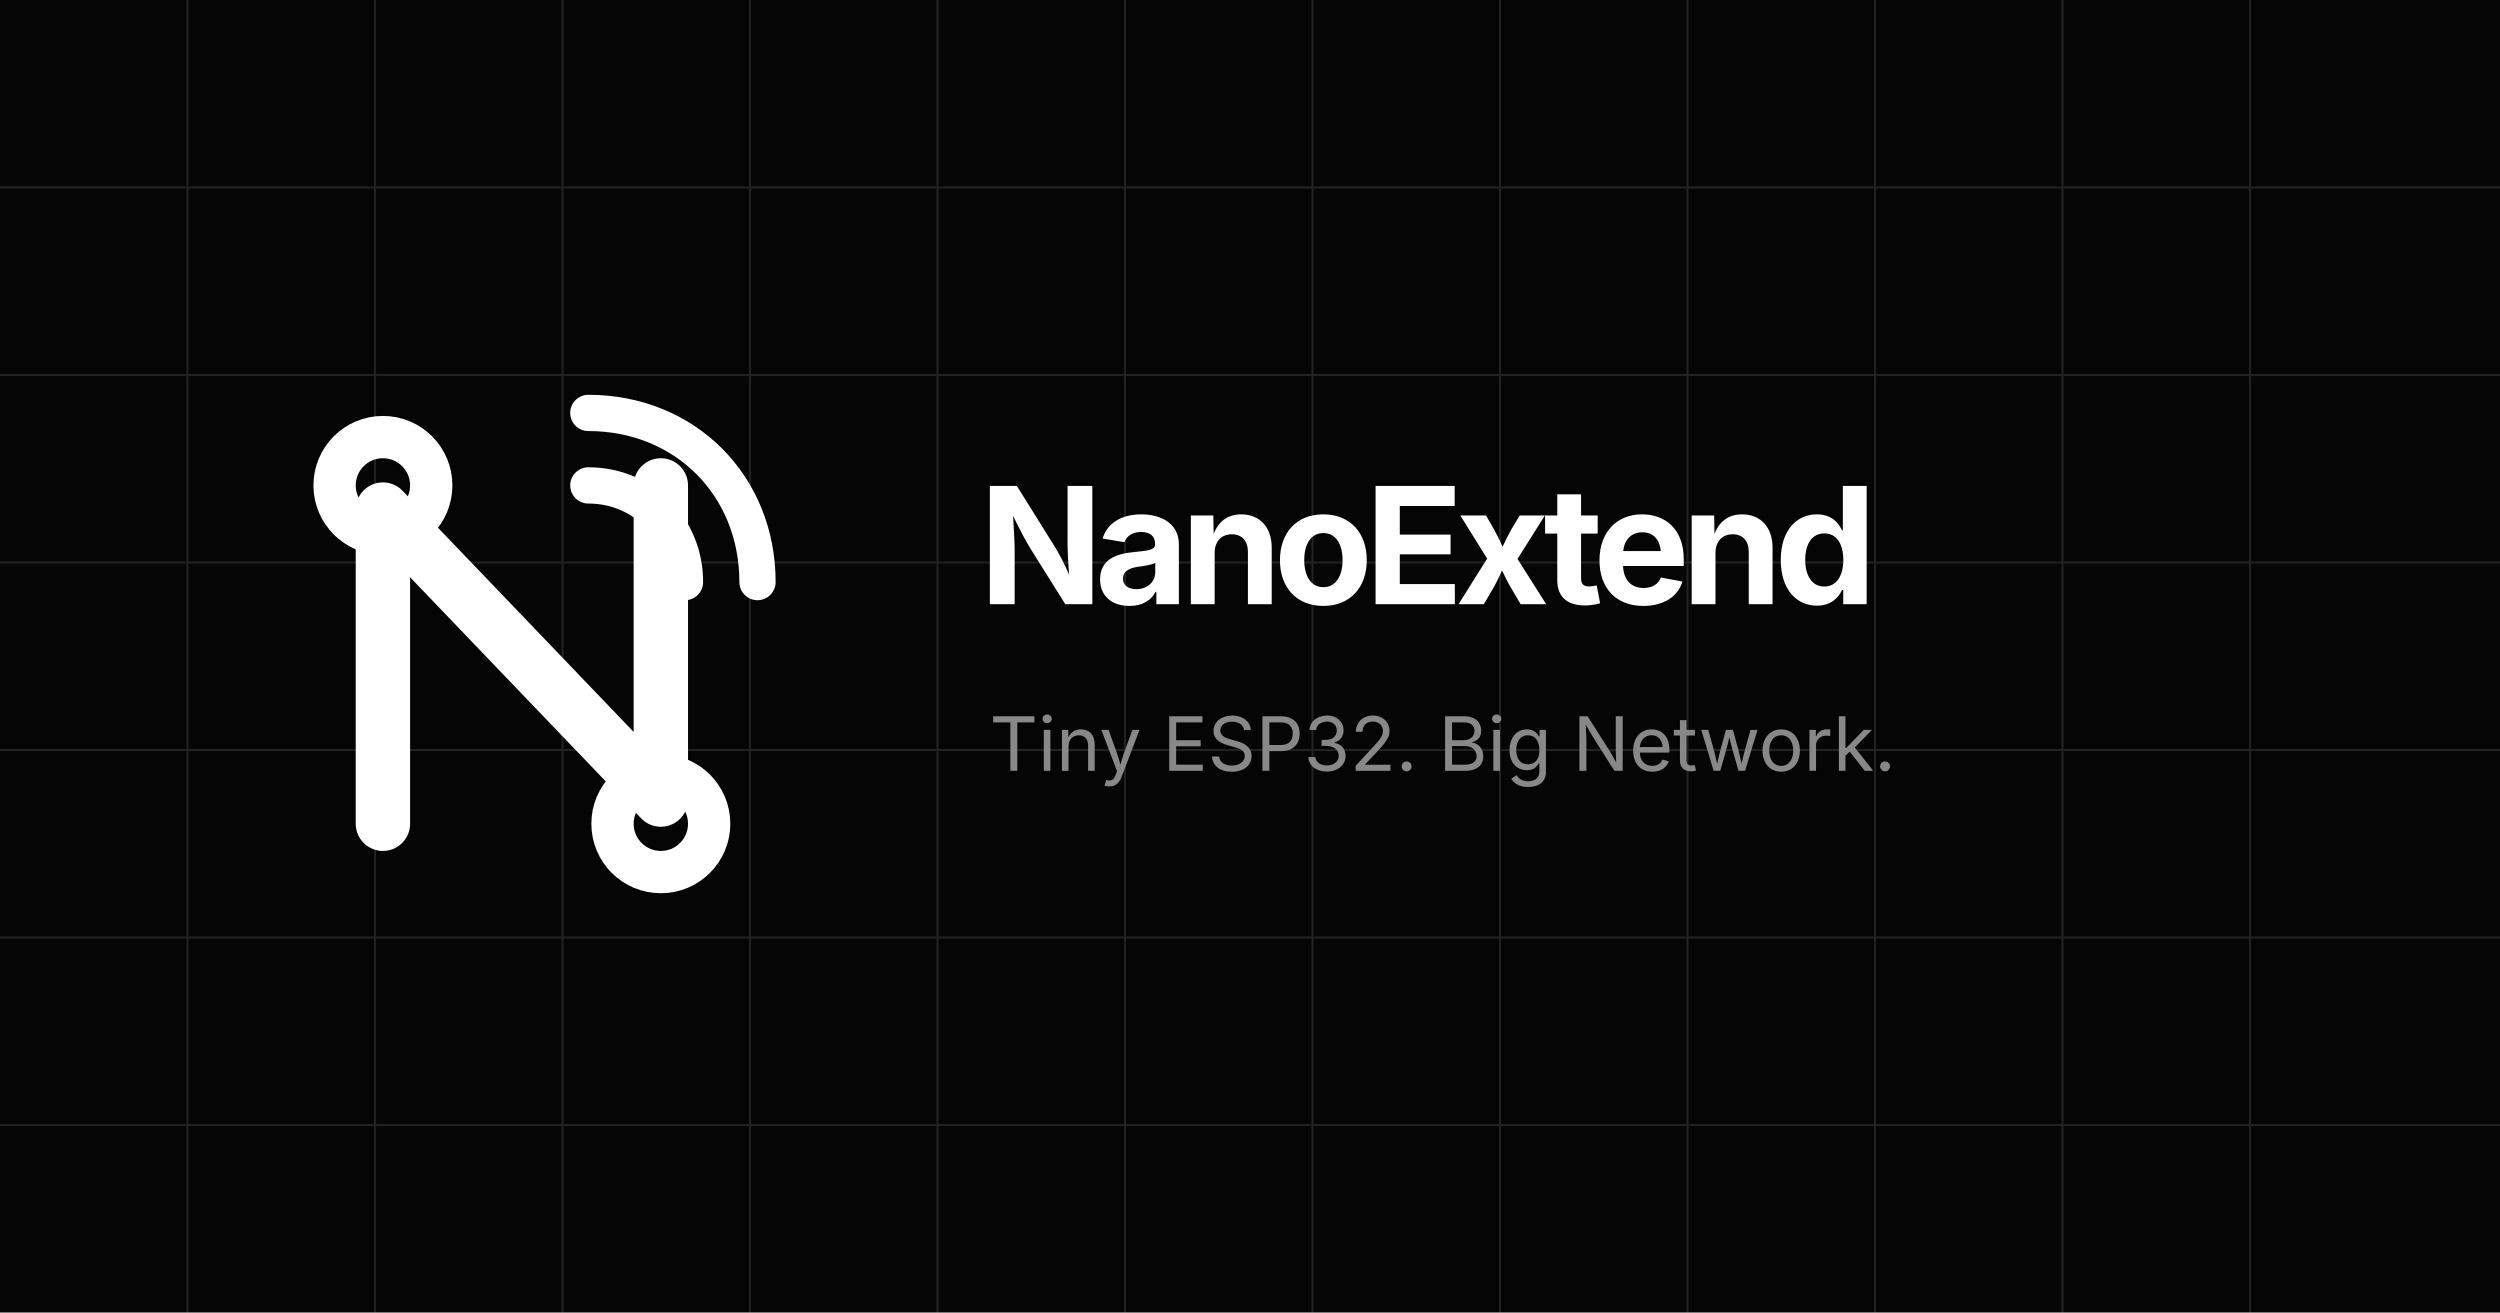
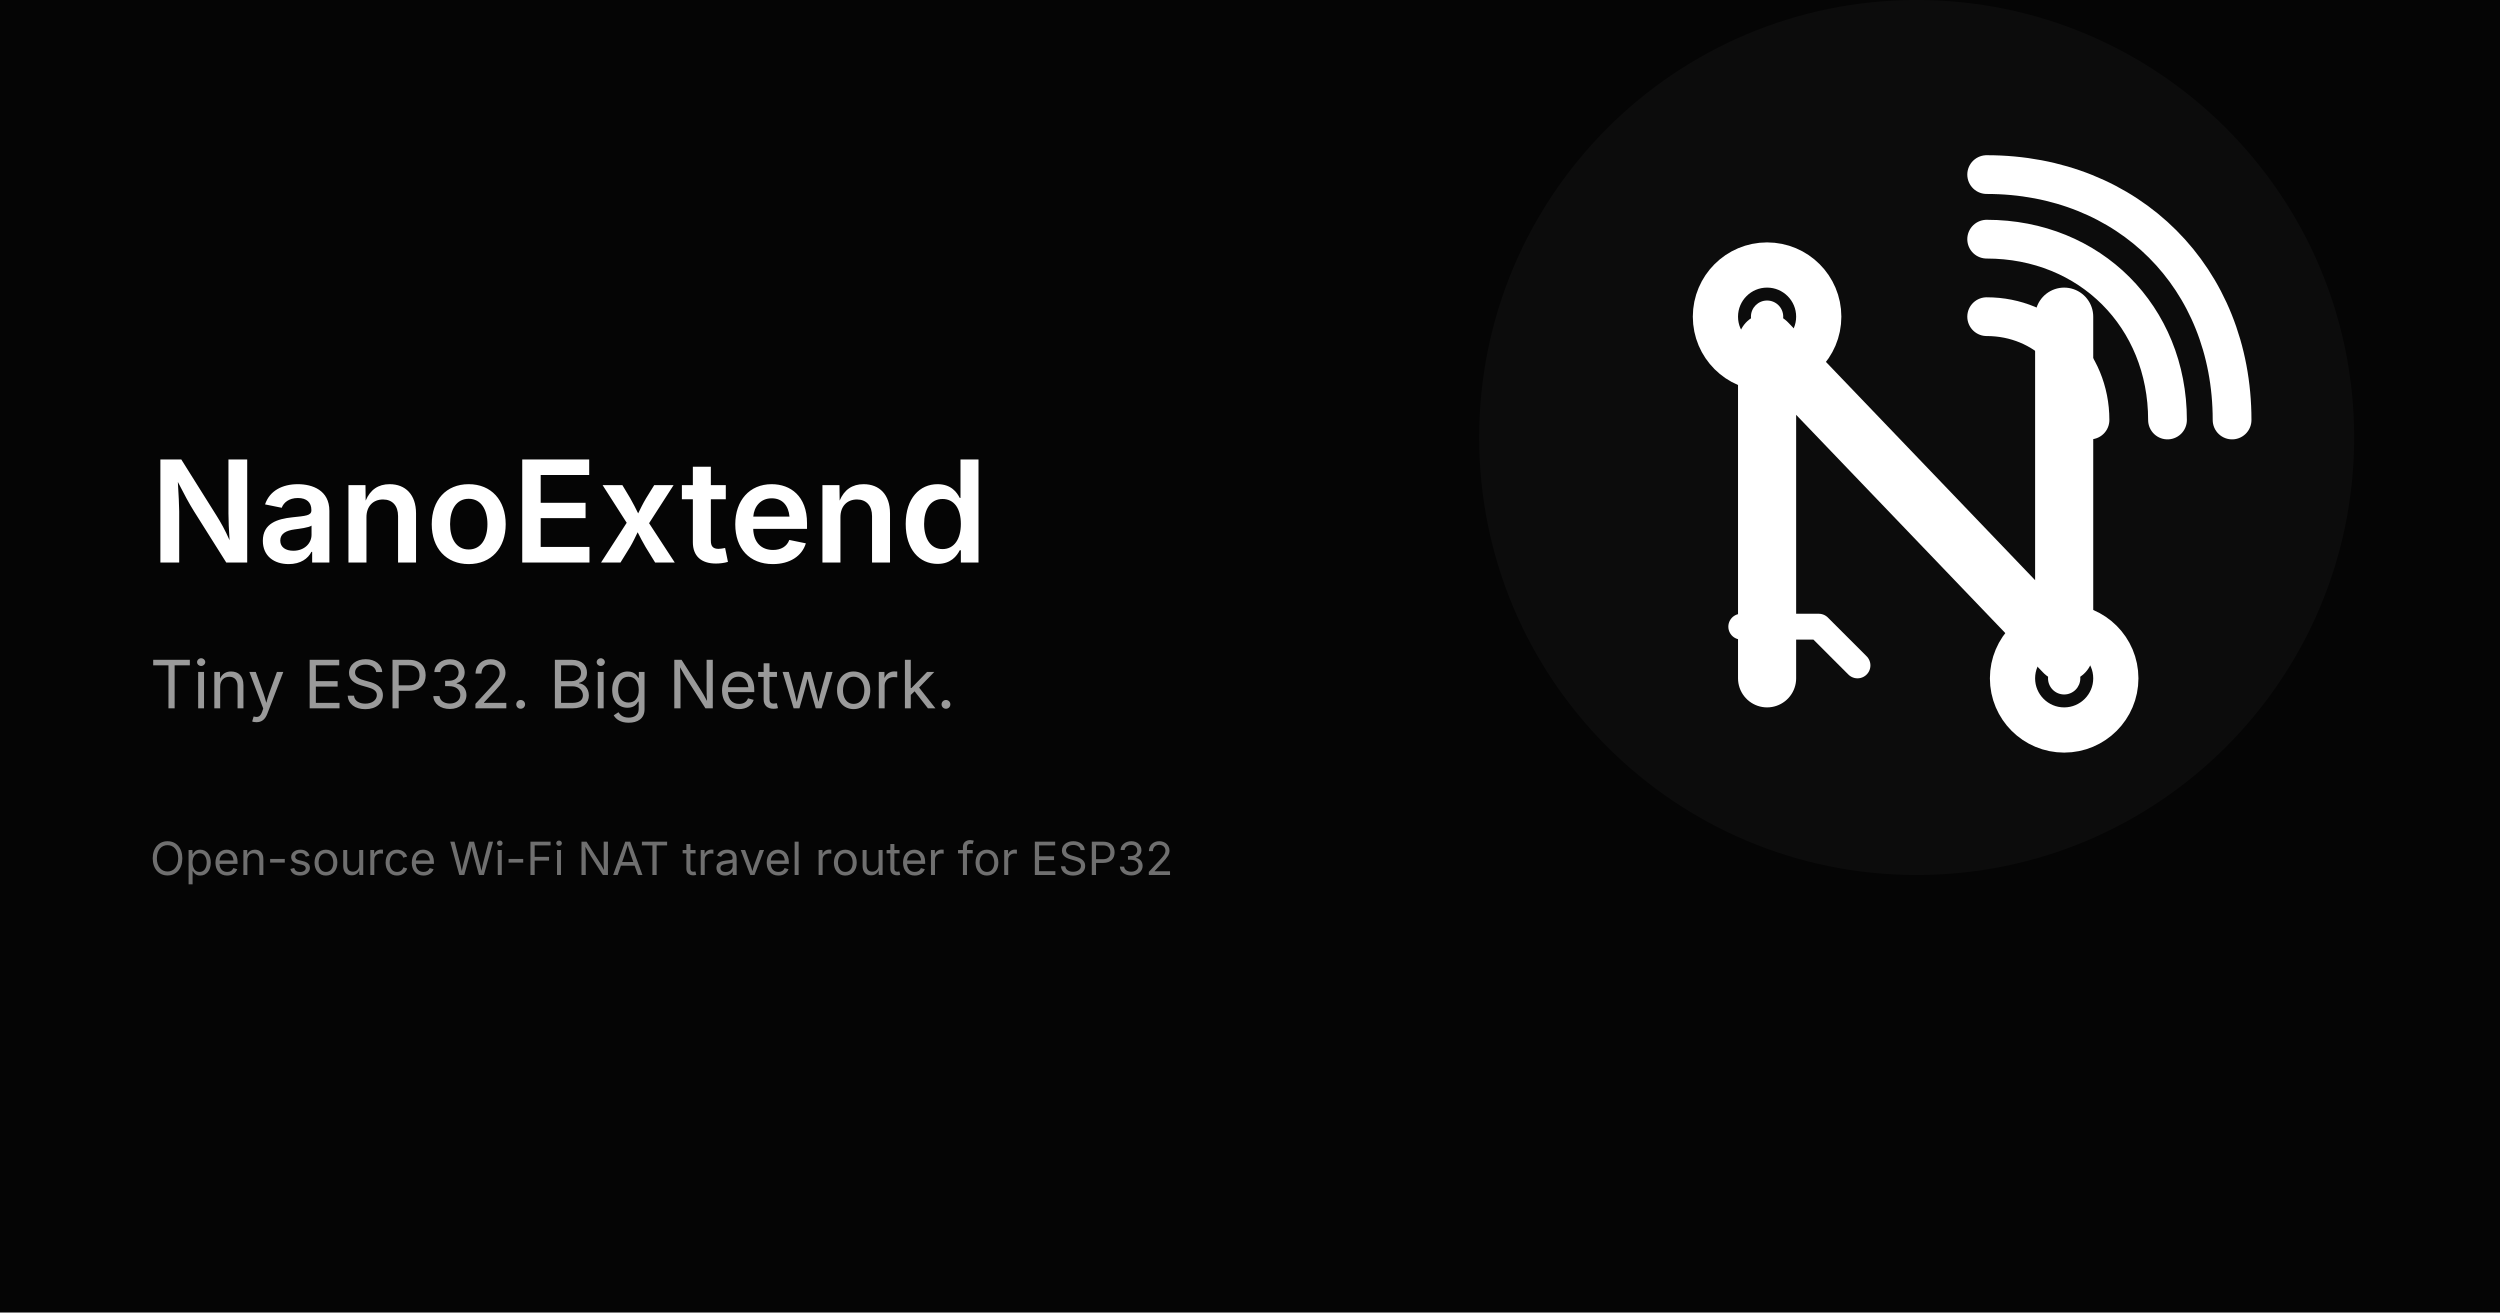
- <svg xmlns="http://www.w3.org/2000/svg" width="1200" height="630" viewBox="0 0 1200 630">
+ <svg xmlns="http://www.w3.org/2000/svg" width="1200" height="630" viewBox="0 0 1200 630" fill="none">
  <rect width="1200" height="630" fill="#050505" />
-   <g opacity=".12" stroke="#fff">
-     <path d="M0 90h1200M0 180h1200M0 270h1200M0 360h1200M0 450h1200M0 540h1200" />
-     <path d="M90 0v630M180 0v630M270 0v630M360 0v630M450 0v630M540 0v630M630 0v630M720 0v630M810 0v630M900 0v630M990 0v630M1080 0v630" />
-   </g>
-   <g transform="translate(120 175) scale(2.9)" fill="none">
+   <circle cx="920" cy="210" r="210" fill="#fff" fill-opacity="0.03" />
+   <g transform="translate(780 90) scale(3.1)">
    <path d="M22 76V24L68 72V20" stroke="#fff" stroke-width="9" stroke-linecap="round" stroke-linejoin="round" />
+     <path d="M18 68 L30 68 L36 74" stroke="#fff" stroke-width="4" stroke-linecap="round" stroke-linejoin="round" />
    <circle cx="22" cy="20" r="8" stroke="#fff" stroke-width="7" />
    <circle cx="68" cy="76" r="8" stroke="#fff" stroke-width="7" />
-     <path d="M56 20c9 0 16 7 16 16M56 8c16 0 28 12 28 28" stroke="#fff" stroke-width="6" stroke-linecap="round" />
+     <circle cx="22" cy="20" r="2.5" fill="#fff" />
+     <circle cx="68" cy="76" r="2.5" fill="#fff" />
+     <path d="M56 20c9 0 16 7 16 16M56 8c16 0 28 12 28 28M56 -2c22 0 38 16 38 38" stroke="#fff" stroke-width="6" stroke-linecap="round" />
  </g>
-   <text x="470" y="290" fill="#fff" font-family="Inter,Arial,sans-serif" font-size="78" font-weight="650" letter-spacing="-4">NanoExtend</text>
-   <text x="475" y="370" fill="#888" font-family="Inter,Arial,sans-serif" font-size="36">Tiny ESP32. Big Network.</text>
+   <text x="72" y="270" fill="#fff" font-family="Inter, ui-sans-serif, system-ui, sans-serif" font-size="68" font-weight="600">NanoExtend</text>
+   <text x="72" y="340" fill="#9a9a9a" font-family="Inter, ui-sans-serif, system-ui, sans-serif" font-size="32">Tiny ESP32. Big Network.</text>
+   <text x="72" y="420" fill="#6f6f6f" font-family="Inter, ui-sans-serif, system-ui, sans-serif" font-size="22">Open-source Wi-Fi NAT travel router for ESP32</text>
</svg>
